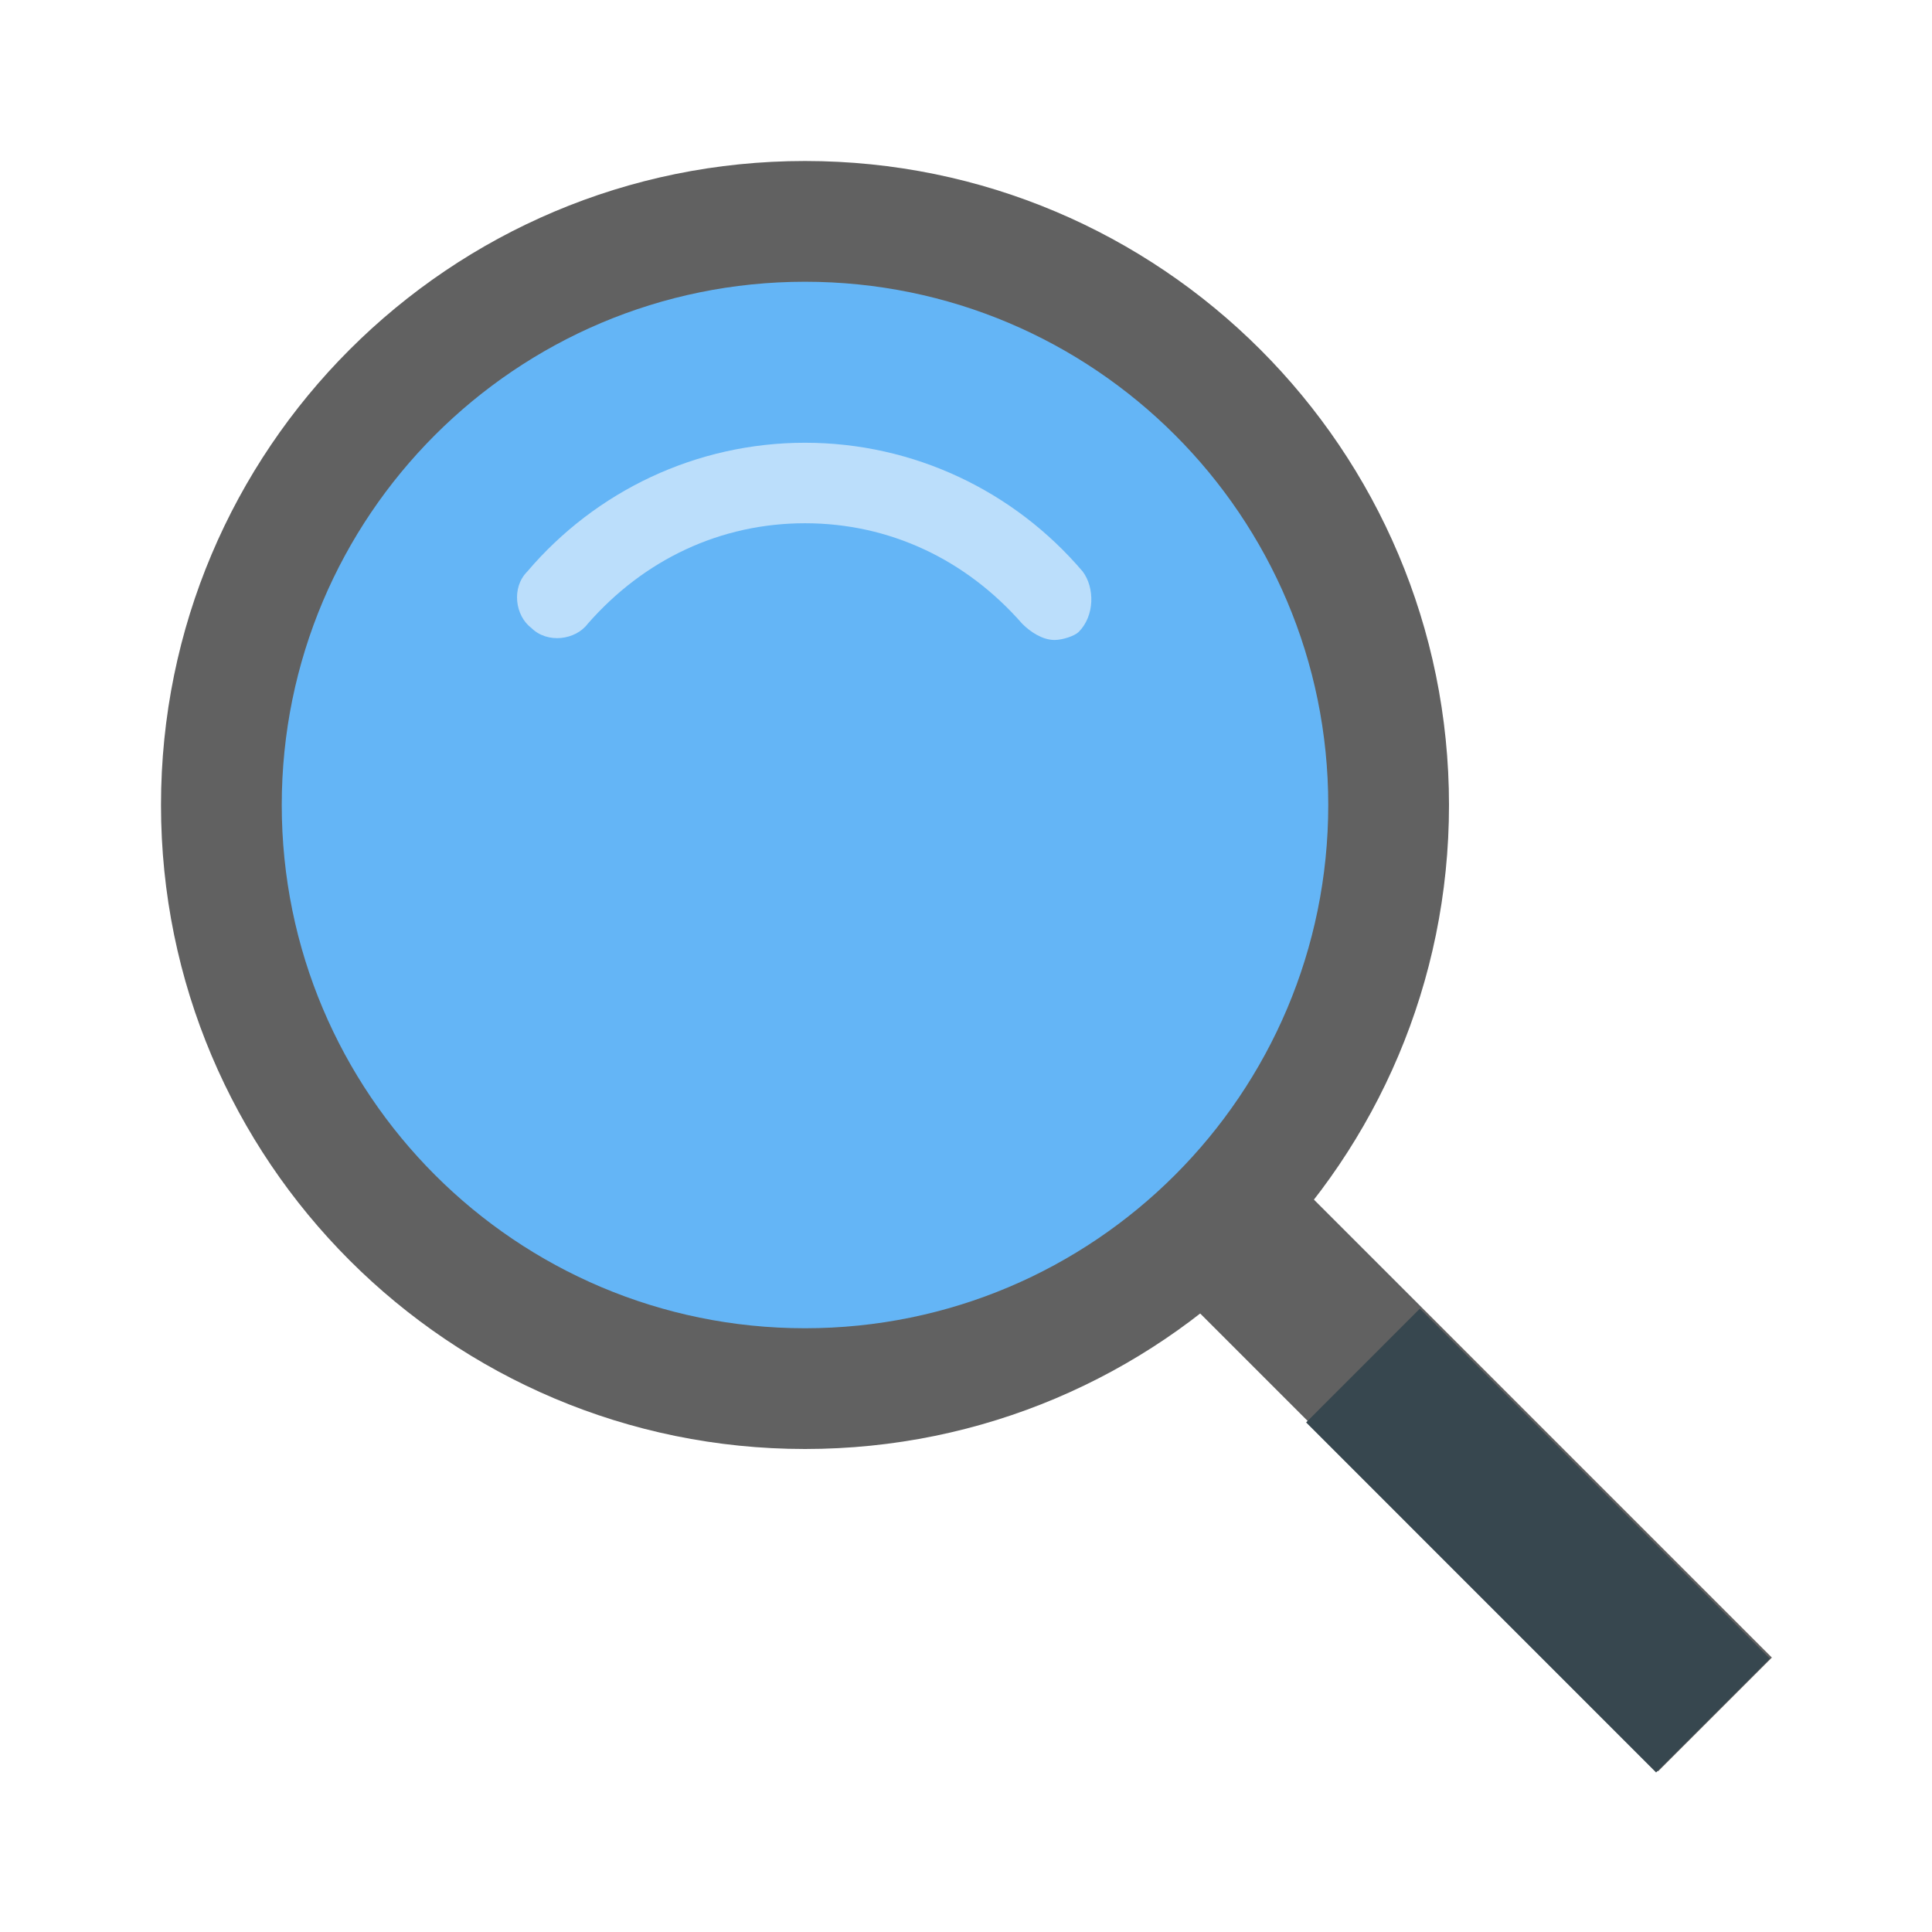
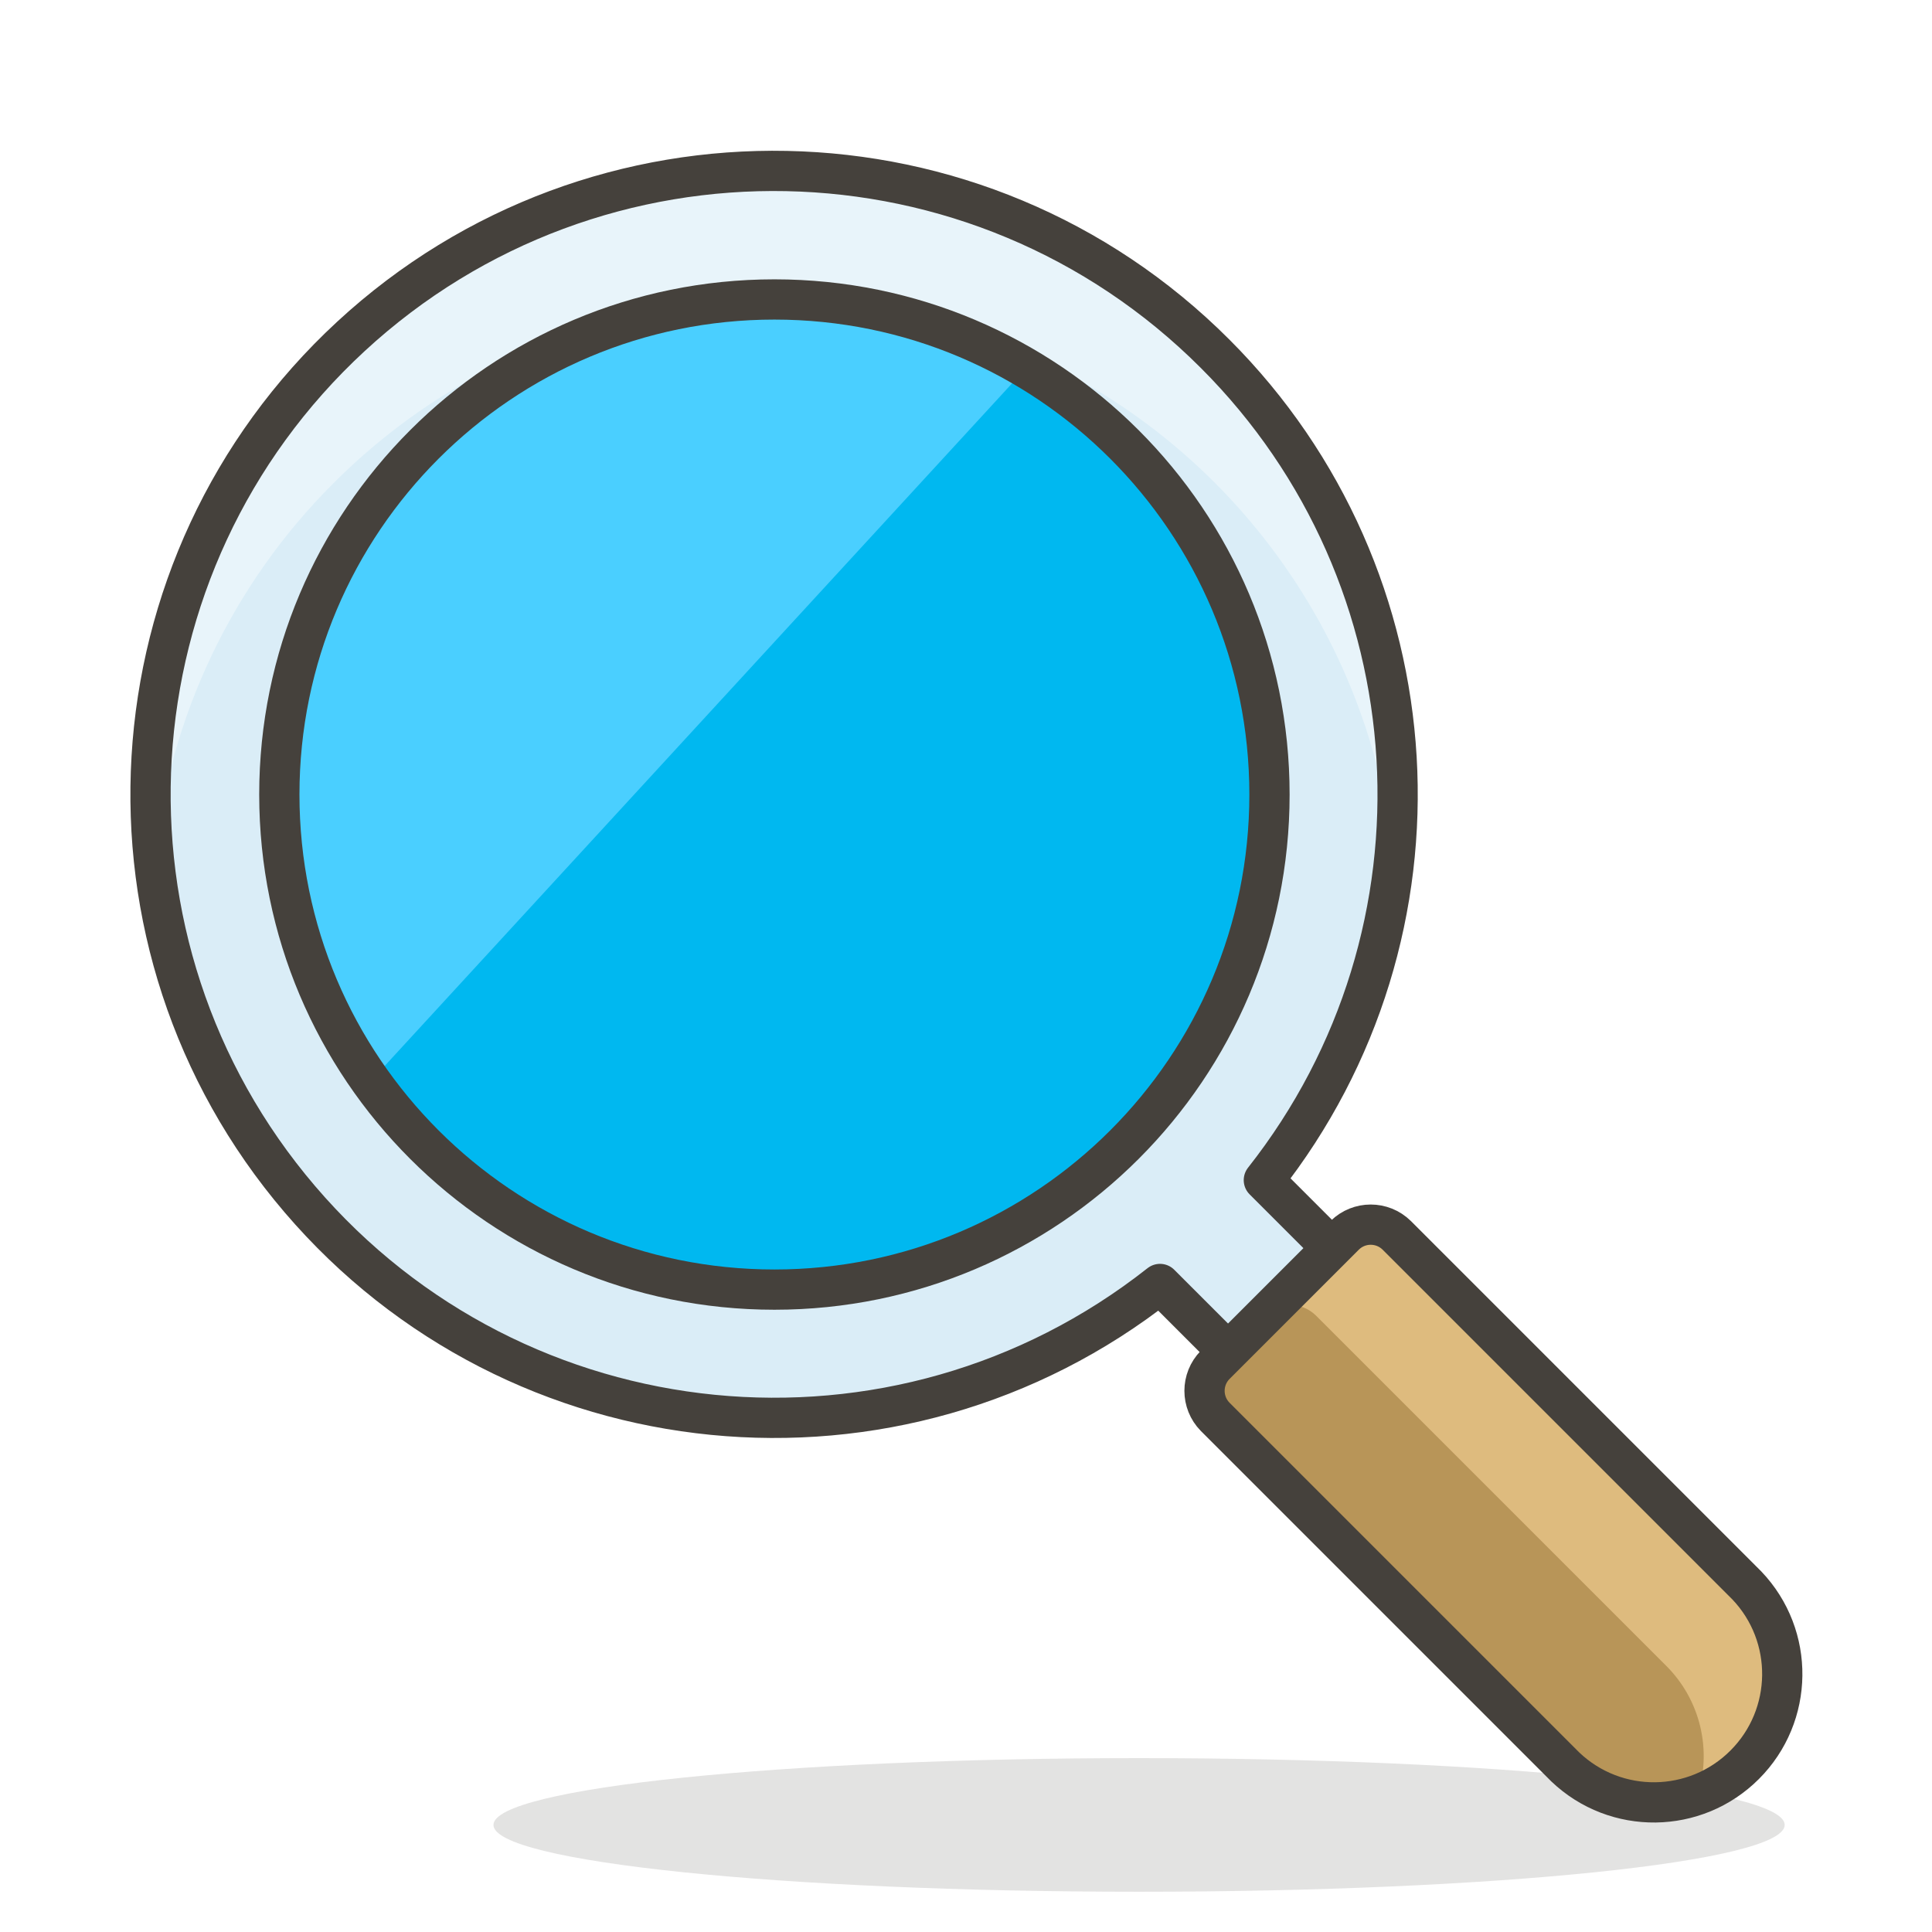
- <svg xmlns="http://www.w3.org/2000/svg" width="1em" height="1em" viewBox="0 0 48 48">
-   <g fill="#616161">
-     <path d="m29.175 31.99l2.828-2.827l12.019 12.019l-2.828 2.827z" />
-     <circle cx="20" cy="20" r="16" />
-   </g>
-   <path fill="#37474F" d="m32.45 35.34l2.827-2.828l8.696 8.696l-2.828 2.828z" />
-   <circle cx="20" cy="20" r="13" fill="#64B5F6" />
-   <path fill="#BBDEFB" d="M26.9 14.2c-1.7-2-4.2-3.2-6.9-3.2s-5.2 1.2-6.9 3.2c-.4.4-.3 1.1.1 1.4c.4.4 1.1.3 1.4-.1C16 13.9 17.9 13 20 13s4 .9 5.4 2.5c.2.2.5.4.8.4c.2 0 .5-.1.6-.2c.4-.4.4-1.1.1-1.5" />
+ <svg xmlns="http://www.w3.org/2000/svg" width="120" height="120" viewBox="0 0 48 48">
+   <path fill="#daedf7" d="M30.19 8.79a15.49 15.49 0 1 0-1.37 23.11l2.34 2.34l2.58-2.58l-2.34-2.34a15.48 15.48 0 0 0-1.21-20.53" />
+   <path fill="#e8f4fa" d="M8.29 12a15.47 15.47 0 0 1 26.34 9.37a15.48 15.48 0 1 0-30.79 0A15.38 15.38 0 0 1 8.29 12" />
+   <path fill="none" stroke="#45413c" stroke-linecap="round" stroke-linejoin="round" d="M30.19 8.79a15.49 15.49 0 1 0-1.37 23.11l2.34 2.34l2.58-2.58l-2.34-2.34a15.48 15.48 0 0 0-1.21-20.53" />
+   <path fill="#45413c" d="M12.26 45.34a16.04 1.66 0 1 0 32.08 0a16.04 1.66 0 1 0-32.08 0" opacity=".15" />
+   <path fill="#00b8f0" d="M6.94 19.74a12.3 12.3 0 1 0 24.6 0a12.3 12.3 0 1 0-24.6 0" />
+   <path fill="#4acfff" d="M10.54 11a12.29 12.29 0 0 0-1.32 15.85L25.48 9.16A12.29 12.29 0 0 0 10.54 11" />
+   <path fill="none" stroke="#45413c" stroke-linecap="round" stroke-linejoin="round" d="M6.94 19.74a12.3 12.3 0 1 0 24.6 0a12.3 12.3 0 1 0-24.6 0" />
+   <path fill="#b89558" d="m43.4 39.39l-8.7-8.7a.92.92 0 0 0-1.29 0l-3.22 3.22a.92.92 0 0 0 0 1.29l8.7 8.7a3.19 3.19 0 0 0 4.51-4.51" />
+   <path fill="#debb7e" d="m43.4 39.39l-8.7-8.7a.92.92 0 0 0-1.29 0l-2 2a.91.91 0 0 1 1.29 0l8.7 8.7a3.17 3.17 0 0 1 .77 3.23a3.15 3.15 0 0 0 1.27-.76a3.2 3.2 0 0 0-.04-4.47" />
+   <path fill="none" stroke="#45413c" stroke-linecap="round" stroke-linejoin="round" d="m43.4 39.39l-8.7-8.7a.92.92 0 0 0-1.29 0l-3.22 3.22a.92.92 0 0 0 0 1.29l8.7 8.7a3.19 3.19 0 0 0 4.51-4.51" />
</svg>
